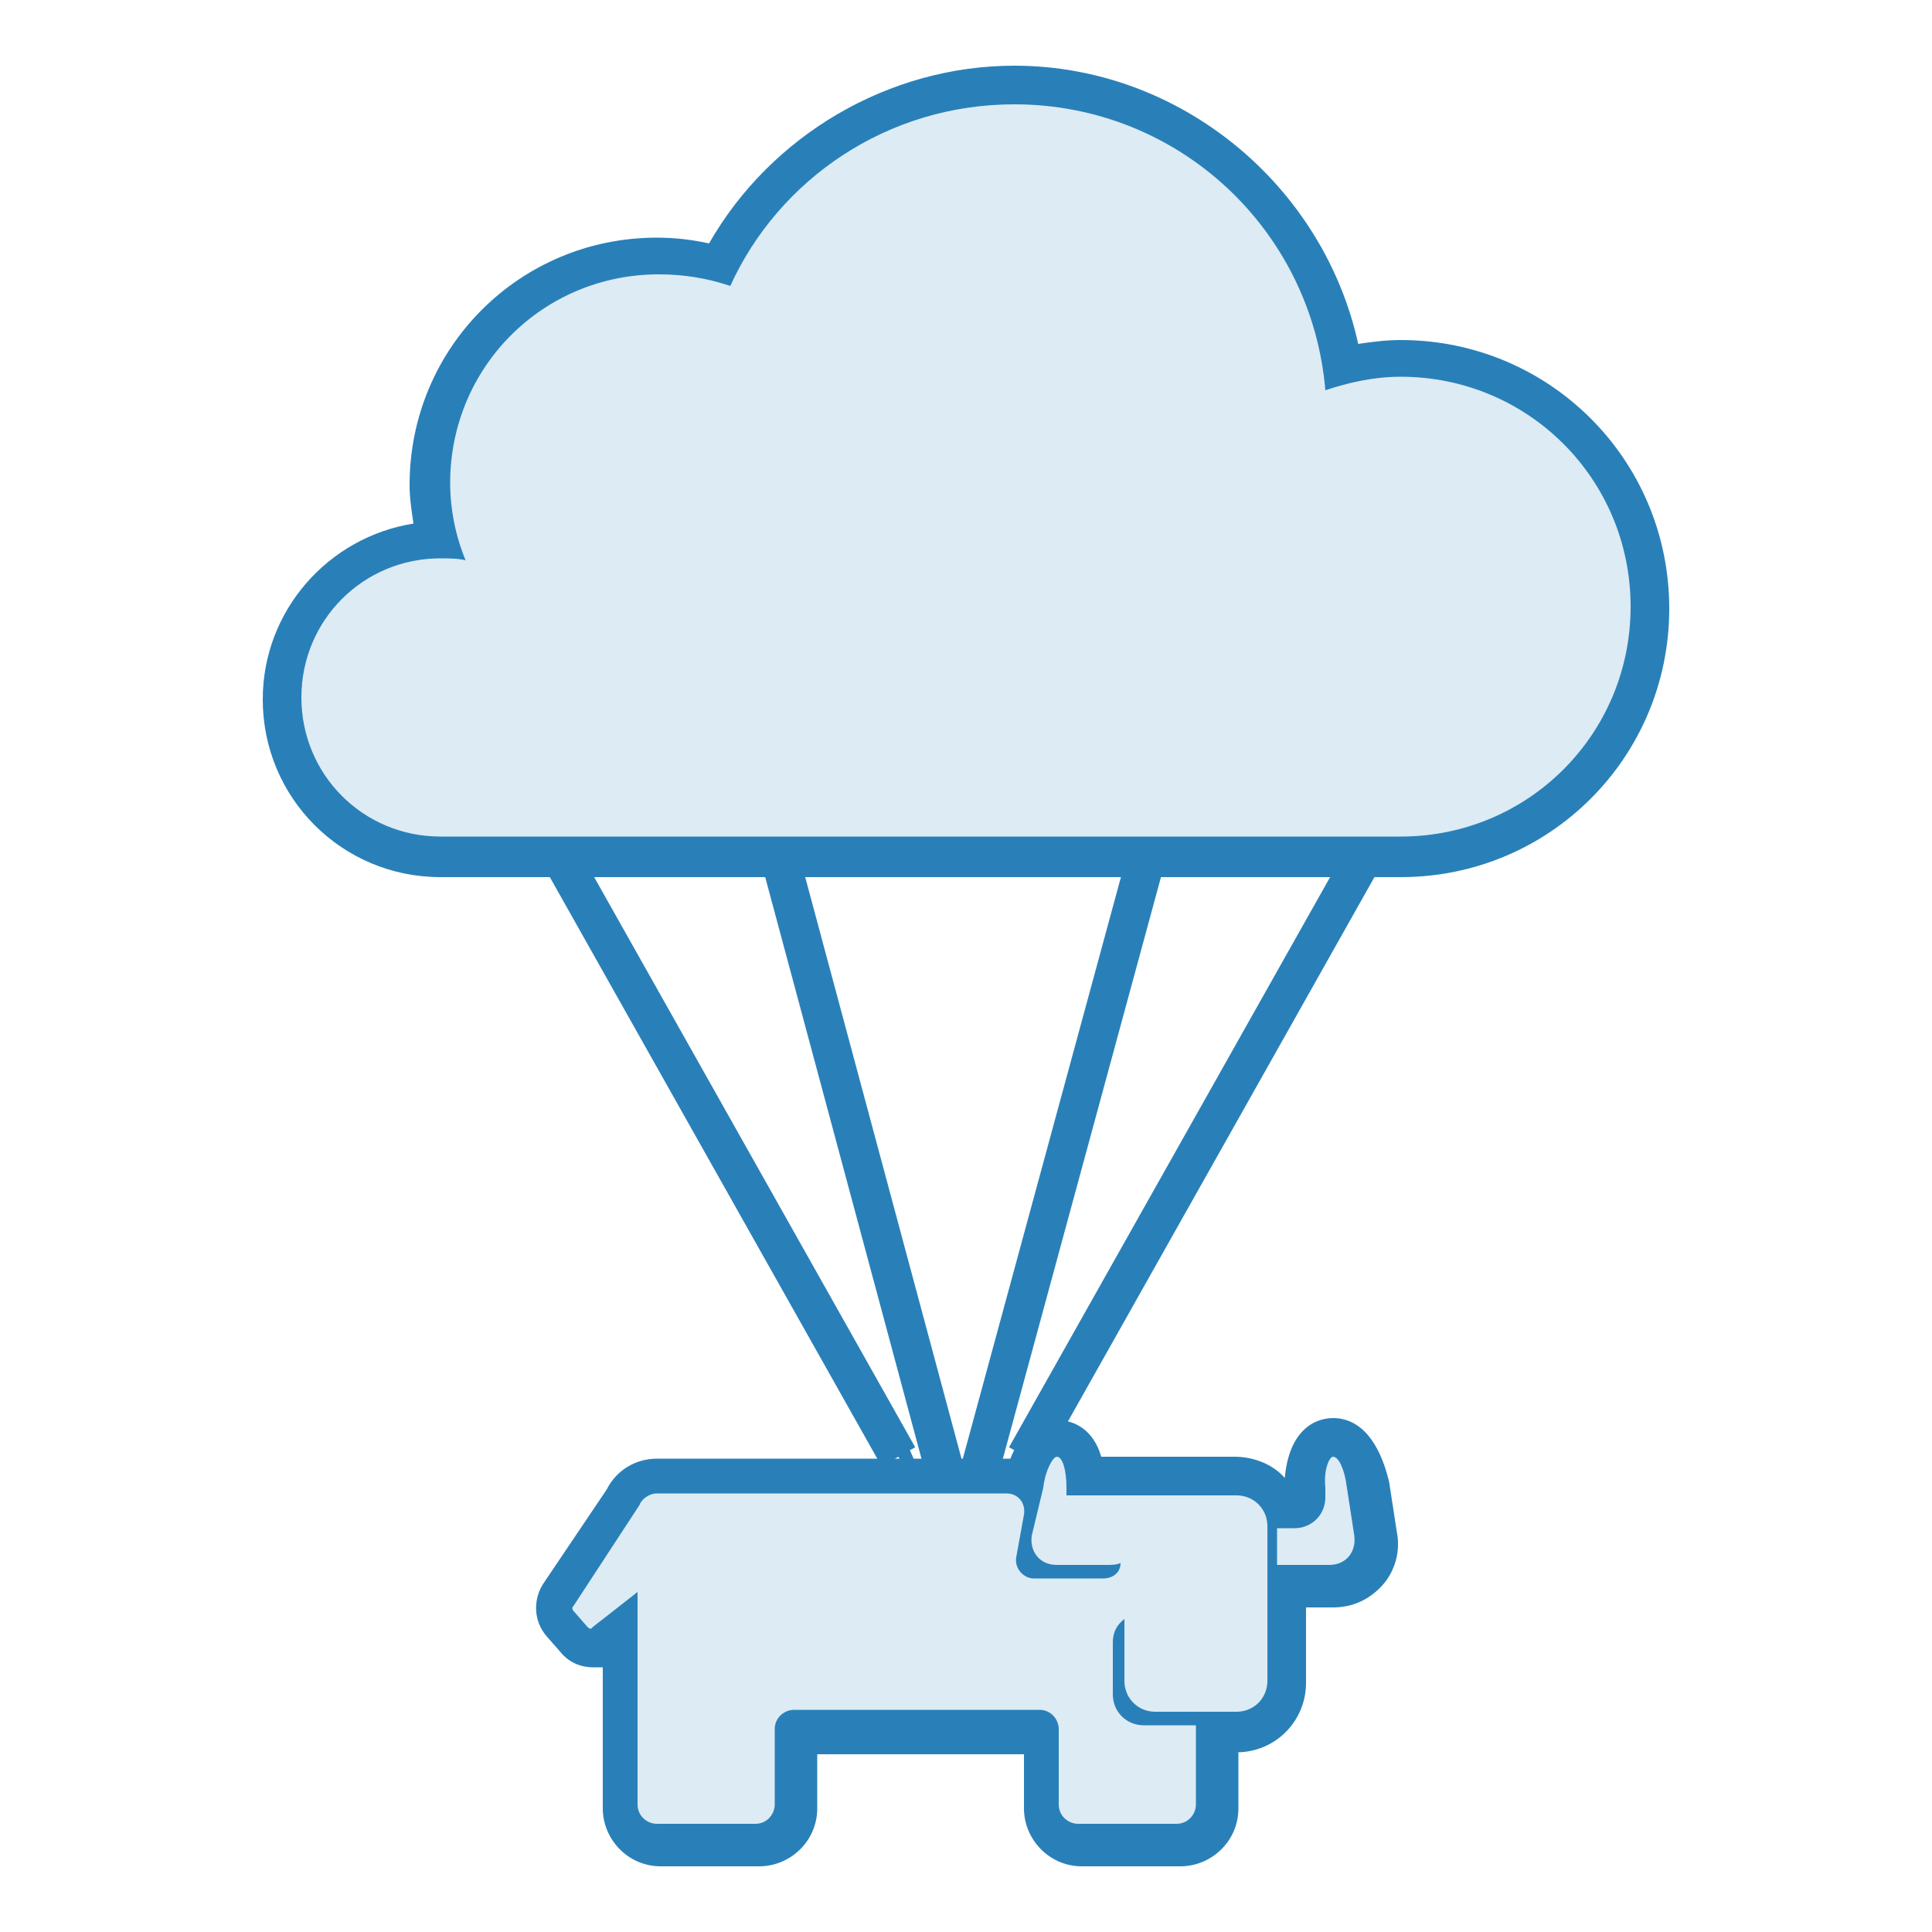
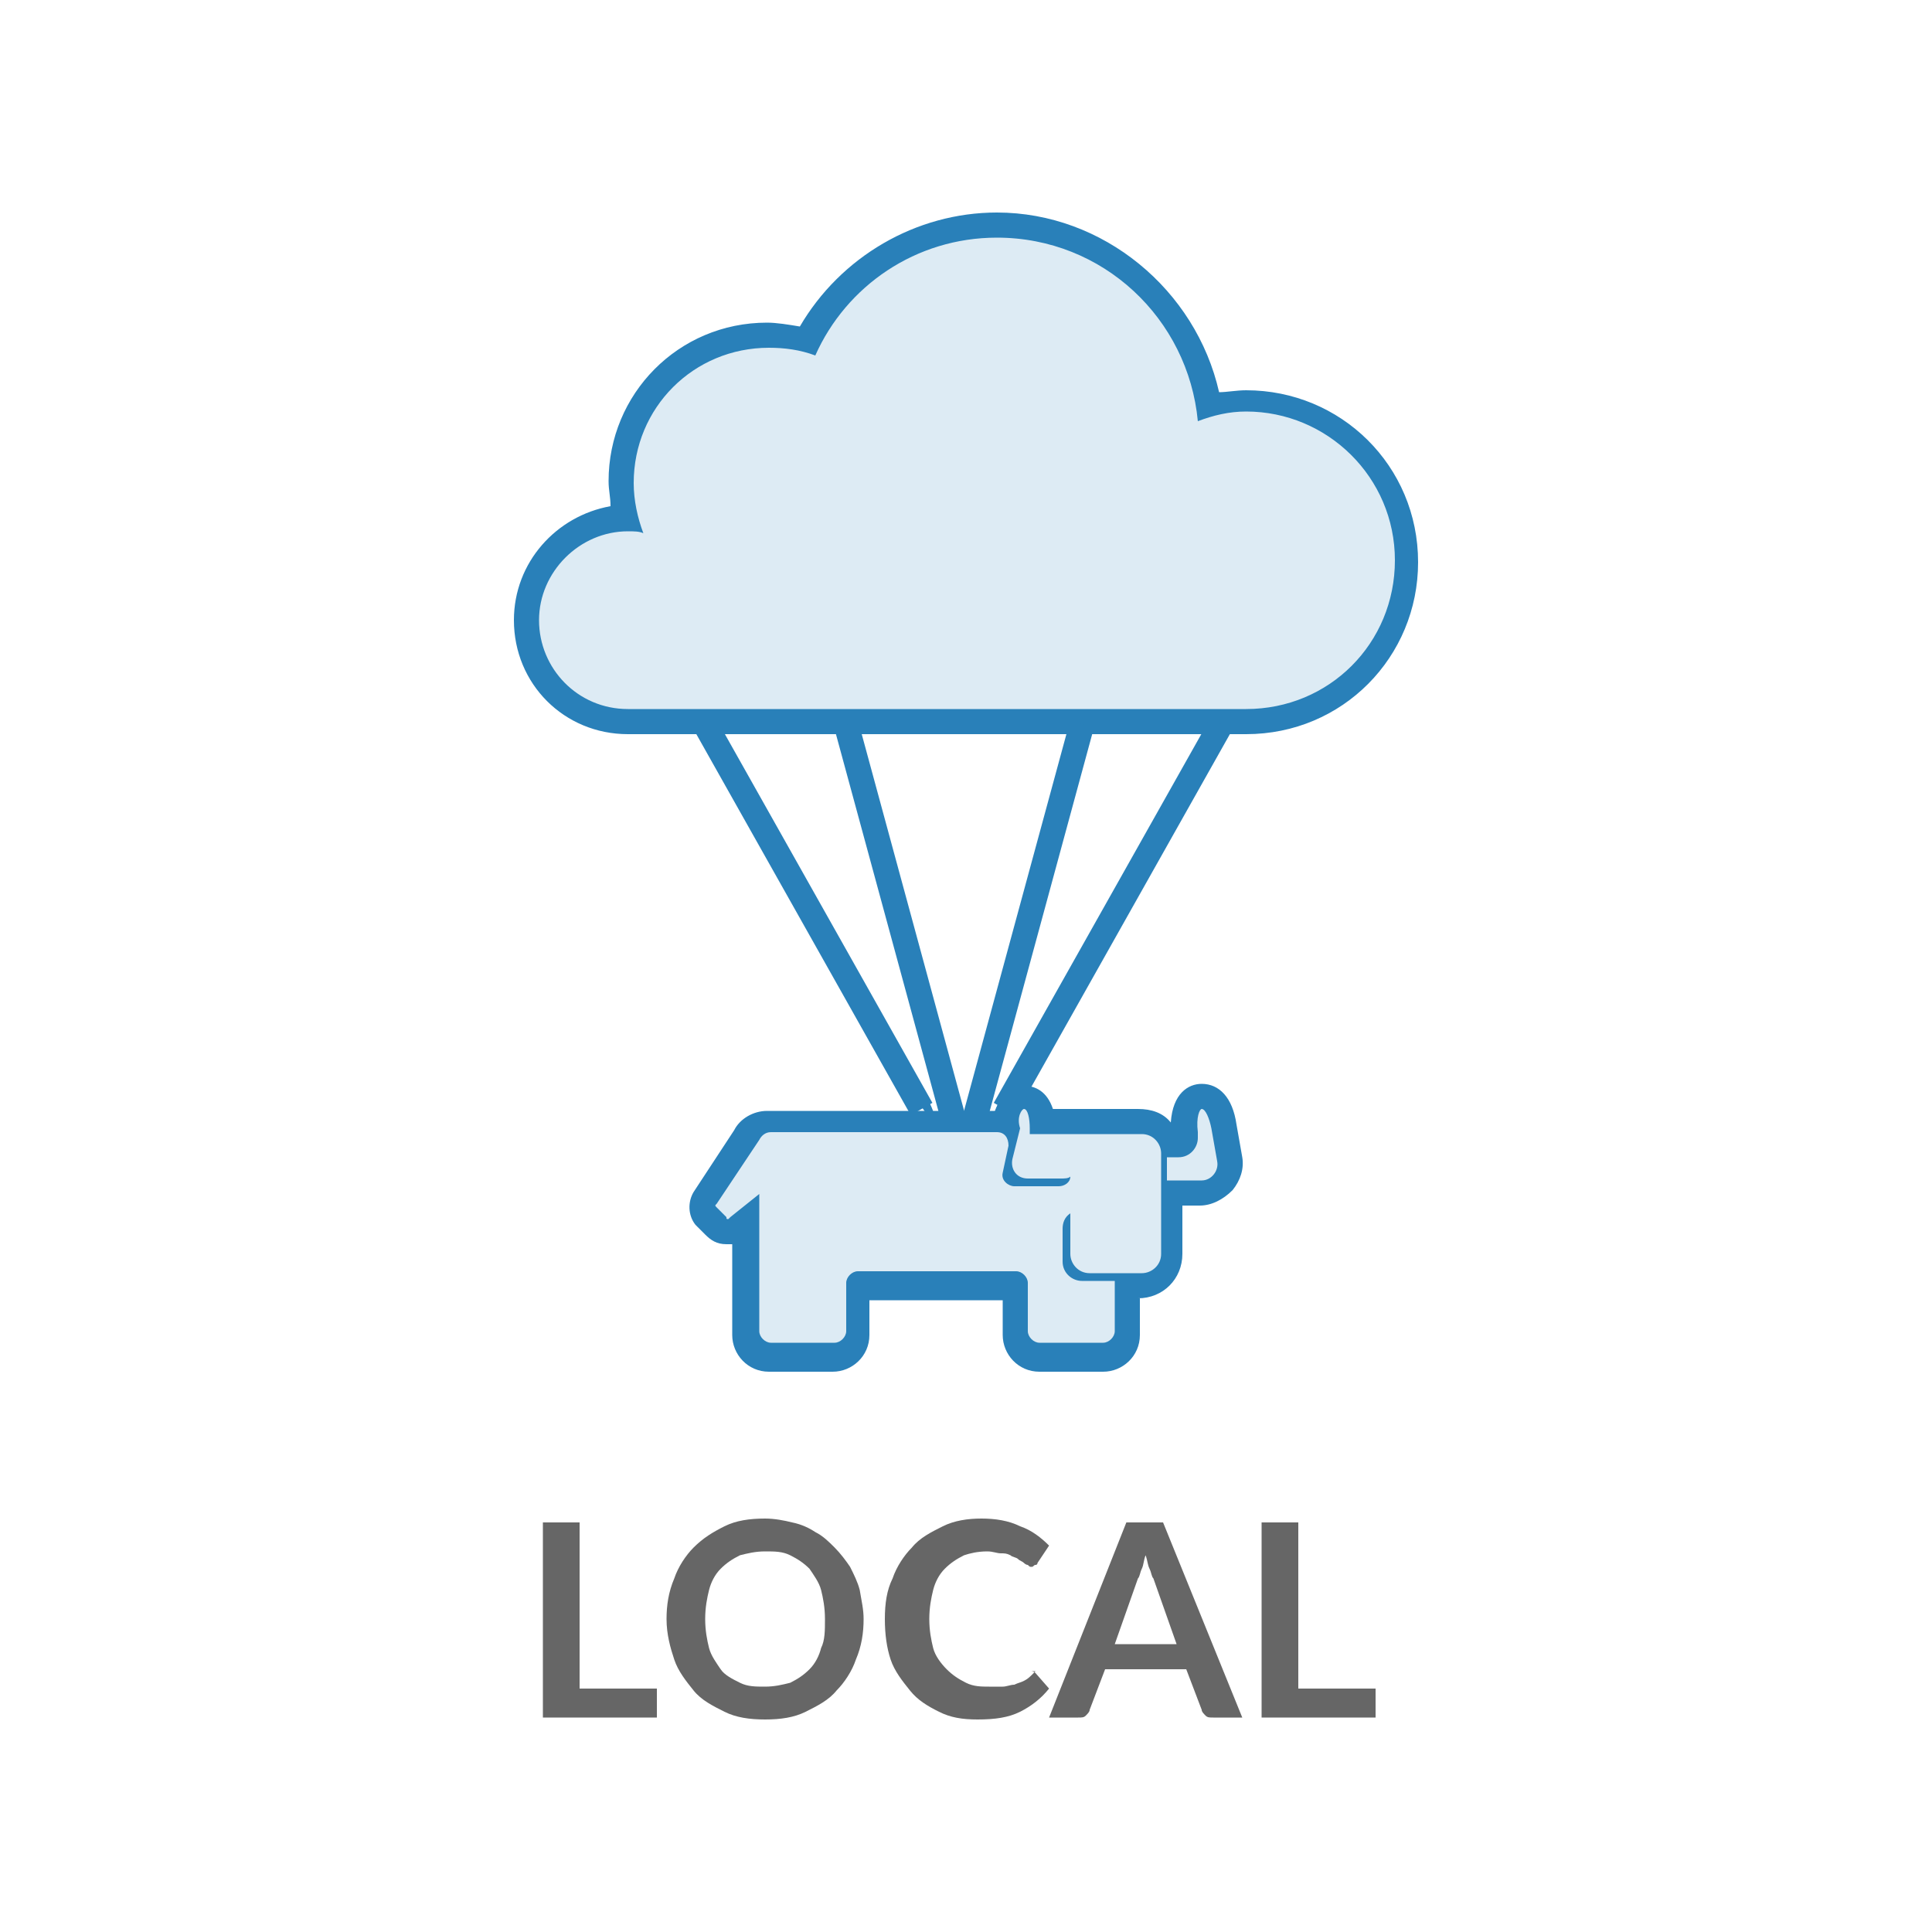
- <svg xmlns="http://www.w3.org/2000/svg" version="1.1" id="Layer_1" x="0px" y="0px" viewBox="0 0 100 100" style="enable-background:new 0 0 100 100;" xml:space="preserve">
+ <svg xmlns="http://www.w3.org/2000/svg" version="1.1" id="Layer_1" x="0px" y="0px" viewBox="-349 251 100 100" style="enable-background:new -349 251 100 100;" xml:space="preserve">
  <style type="text/css">
- 	.st0{fill:#ECF0F1;stroke:#99A3A8;stroke-width:5;stroke-miterlimit:10;}
- 	.st1{fill:#ECF0F1;}
- 	.st2{fill:#99A3A8;}
- 	.st3{fill:none;stroke:#000000;stroke-width:5;stroke-miterlimit:10;}
- 	.st4{fill:none;stroke:#000000;stroke-width:3;stroke-miterlimit:10;}
- 	.st5{fill:none;stroke:#99A3A8;stroke-width:5;stroke-miterlimit:10;}
- 	.st6{fill:#EAF2F8;}
- 	.st7{fill:#2980B9;}
- 	.st8{fill:#D6EFF1;stroke:#78C9CF;stroke-width:5;stroke-miterlimit:10;}
- 	.st9{fill:#F9F5CD;stroke:#EADF5A;stroke-width:5;stroke-miterlimit:10;}
- 	.st10{fill:#F9F5CD;}
- 	.st11{fill:#EADF5A;}
- 	.st12{fill:none;stroke:#2980B9;stroke-width:5;stroke-miterlimit:10;}
- 	.st13{fill:none;stroke:#2980B9;stroke-width:3;stroke-miterlimit:10;}
- 	.st14{fill:none;stroke:#334851;stroke-width:5;stroke-miterlimit:10;}
- 	.st15{fill:#D6EFF1;}
- 	.st16{fill:#78C9CF;}
- 	.st17{fill:#CCD1D3;}
- 	.st18{fill:#A3ABAF;}
- 	.st19{fill:#3498DB;}
- 	.st20{fill:#E67E22;}
- 	.st21{fill:#D35401;}
- 	.st22{fill:#F1C40F;}
- 	.st23{fill:#E49701;}
- 	.st24{fill:#D7C320;}
- 	.st25{fill:#34495E;}
- 	.st26{fill:#2C3E50;}
- 	.st27{fill:#2B2B2B;}
- 	.st28{fill:#262626;}
- 	.st29{fill:#3A6F81;}
- 	.st30{fill:#356272;}
- 	.st31{fill:#0075A8;}
- 	.st32{fill:#00558B;}
- 	.st33{fill:#2ECC71;}
- 	.st34{fill:#27AE60;}
- 	.st35{fill:#A5C63B;}
- 	.st36{fill:#8EB021;}
- 	.st37{fill:#BDC3C7;}
- 	.st38{fill:#95A5A6;}
- 	.st39{fill:#7F8C8D;}
- 	.st40{fill:#E74C3C;}
- 	.st41{fill:#C0392B;}
- 	.st42{fill:#F15354;}
- 	.st43{fill:#EA3738;}
- 	.st44{fill:#389EA8;}
- 	.st45{fill:#2D8490;}
- 	.st46{fill:#1A6470;}
- 	.st47{fill:#21364A;}
- 	.st48{fill:#040B15;}
- 	.st49{fill:#66767C;}
- 	.st50{fill:#334851;}
- 	.st51{fill:#5C686F;}
- 	.st52{fill:#29373C;}
- 	.st53{fill:#0A141A;}
- 	.st54{fill:#E95E50;}
- 	.st55{fill:#EC7063;}
- 	.st56{fill:#EE8277;}
- 	.st57{fill:#F1948A;}
- 	.st58{fill:#F3A69E;}
- 	.st59{fill:#F5B7B1;}
- 	.st60{fill:#F8C9C4;}
- 	.st61{fill:#FADBD8;}
- 	.st62{fill:#FDEDEB;}
- 	.st63{fill:#F26465;}
- 	.st64{fill:#F47576;}
- 	.st65{fill:#F58787;}
- 	.st66{fill:#F79898;}
- 	.st67{fill:#F8A9A9;}
- 	.st68{fill:#F9BABB;}
- 	.st69{fill:#FBCBCC;}
- 	.st70{fill:#FCDDDD;}
- 	.st71{fill:#FEEEEE;}
- 	.st72{fill:#E98B38;}
- 	.st73{fill:#EB984E;}
- 	.st74{fill:#EEA564;}
- 	.st75{fill:#F0B27A;}
- 	.st76{fill:#F3BE90;}
- 	.st77{fill:#F5CBA7;}
- 	.st78{fill:#F7D8BD;}
- 	.st79{fill:#FAE5D3;}
- 	.st80{fill:#FCF2E9;}
- 	.st81{fill:#F2CA27;}
- 	.st82{fill:#F4D03F;}
- 	.st83{fill:#F5D657;}
- 	.st84{fill:#F7DC6F;}
- 	.st85{fill:#F8E187;}
- 	.st86{fill:#F9E79F;}
- 	.st87{fill:#FBEDB7;}
- 	.st88{fill:#FCF3CF;}
- 	.st89{fill:#FEF9E7;}
- 	.st90{fill:#ECE26B;}
- 	.st91{fill:#EEE57B;}
- 	.st92{fill:#F0E98B;}
- 	.st93{fill:#F2EC9C;}
- 	.st94{fill:#F5EFAC;}
- 	.st95{fill:#F7F2BD;}
- 	.st96{fill:#FBF9DE;}
- 	.st97{fill:#FDFCEE;}
- 	.st98{fill:#43D17F;}
- 	.st99{fill:#58D68D;}
- 	.st100{fill:#6DDB9C;}
- 	.st101{fill:#82E0AA;}
- 	.st102{fill:#96E5B8;}
- 	.st103{fill:#ABEBC6;}
- 	.st104{fill:#C0F0D4;}
- 	.st105{fill:#D5F5E3;}
- 	.st106{fill:#EAFAF1;}
- 	.st107{fill:#AECC4F;}
- 	.st108{fill:#B7D162;}
- 	.st109{fill:#C0D776;}
- 	.st110{fill:#C9DD89;}
- 	.st111{fill:#D2E39D;}
- 	.st112{fill:#DBE8B1;}
- 	.st113{fill:#E4EEC4;}
- 	.st114{fill:#EDF4D8;}
- 	.st115{fill:#F6F9EB;}
- 	.st116{fill:#374A5C;}
- 	.st117{fill:#4D5E6E;}
- 	.st118{fill:#647280;}
- 	.st119{fill:#7A8692;}
- 	.st120{fill:#909AA4;}
- 	.st121{fill:#A6AFB7;}
- 	.st122{fill:#BCC3C9;}
- 	.st123{fill:#D3D7DB;}
- 	.st124{fill:#E9EBED;}
- 	.st125{fill:#485B6E;}
- 	.st126{fill:#5D6D7E;}
- 	.st127{fill:#71808E;}
- 	.st128{fill:#85929E;}
- 	.st129{fill:#99A4AE;}
- 	.st130{fill:#AEB6BF;}
- 	.st131{fill:#C2C8CF;}
- 	.st132{fill:#D6DBDF;}
- 	.st133{fill:#EBEDEF;}
- 	.st134{fill:#1A83B1;}
- 	.st135{fill:#3391B9;}
- 	.st136{fill:#4D9EC2;}
- 	.st137{fill:#66ACCB;}
- 	.st138{fill:#80BAD3;}
- 	.st139{fill:#99C8DC;}
- 	.st140{fill:#B2D6E5;}
- 	.st141{fill:#CCE3EE;}
- 	.st142{fill:#E5F1F6;}
- 	.st143{fill:#4E7D8E;}
- 	.st144{fill:#618C9A;}
- 	.st145{fill:#759AA7;}
- 	.st146{fill:#89A9B3;}
- 	.st147{fill:#9CB7C0;}
- 	.st148{fill:#B0C5CD;}
- 	.st149{fill:#C4D4D9;}
- 	.st150{fill:#D8E2E6;}
- 	.st151{fill:#EBF1F2;}
- 	.st152{fill:#42909B;}
- 	.st153{fill:#579DA6;}
- 	.st154{fill:#6CA9B1;}
- 	.st155{fill:#81B5BC;}
- 	.st156{fill:#96C1C7;}
- 	.st157{fill:#ABCED3;}
- 	.st158{fill:#C0DADE;}
- 	.st159{fill:#D5E6E9;}
- 	.st160{fill:#EAF3F4;}
- 	.st161{fill:#48A2DF;}
- 	.st162{fill:#5DADE2;}
- 	.st163{fill:#71B7E6;}
- 	.st164{fill:#85C1E9;}
- 	.st165{fill:#99CBED;}
- 	.st166{fill:#AED6F1;}
- 	.st167{fill:#C2E0F4;}
- 	.st168{fill:#D6EAF8;}
- 	.st169{fill:#EBF5FB;}
- 	.st170{fill:#85CED4;}
- 	.st171{fill:#93D4D9;}
- 	.st172{fill:#A0D9DD;}
- 	.st173{fill:#AEDFE2;}
- 	.st174{fill:#BBE4E7;}
- 	.st175{fill:#C9E9EC;}
- 	.st176{fill:#E4F4F5;}
- 	.st177{fill:#F1FAFA;}
- 	.st178{fill:#404040;}
- 	.st179{fill:#555555;}
- 	.st180{fill:#6B6B6B;}
- 	.st181{fill:#808080;}
- 	.st182{fill:#959595;}
- 	.st183{fill:#AAAAAA;}
- 	.st184{fill:#BFBFBF;}
- 	.st185{fill:#D5D5D5;}
- 	.st186{fill:#EAEAEA;}
- 	.st187{fill:#475A62;}
- 	.st188{fill:#5C6D74;}
- 	.st189{fill:#707F85;}
- 	.st190{fill:#859197;}
- 	.st191{fill:#ADB6B9;}
- 	.st192{fill:#C2C8CB;}
- 	.st193{fill:#D6DADC;}
- 	.st194{fill:#EBEDEE;}
- 	.st195{fill:#758489;}
- 	.st196{fill:#859196;}
- 	.st197{fill:#949FA3;}
- 	.st198{fill:#A3ADB0;}
- 	.st199{fill:#B2BABD;}
- 	.st200{fill:#D1D6D8;}
- 	.st201{fill:#E0E4E5;}
- 	.st202{fill:#F0F1F2;}
- 	.st203{fill:#A3ACB1;}
- 	.st204{fill:#ADB5B9;}
- 	.st205{fill:#B8BFC2;}
- 	.st206{fill:#E0E3E5;}
- 	.st207{fill:#F5F6F6;}
- 	.st208{fill:#D1D6D7;}
- 	.st209{fill:#DBDFE0;}
- 	.st210{fill:#E5E8E9;}
- 	.st211{fill:#EBEDED;}
- 	.st212{fill:#FAFAFB;}
- 	.st213{fill:#A0AEAF;}
- 	.st214{fill:#AAB7B8;}
- 	.st215{fill:#B5C0C1;}
- 	.st216{fill:#BFC9CA;}
- 	.st217{fill:#CAD2D3;}
- 	.st218{fill:#D5DBDB;}
- 	.st219{fill:#DFE4E4;}
- 	.st220{fill:#EAEDED;}
- 	.st221{fill:#F4F6F6;}
- 	.st222{fill:#EEF2F2;}
- 	.st223{fill:#F0F3F4;}
- 	.st224{fill:#F2F5F5;}
- 	.st225{fill:#F4F6F7;}
- 	.st226{fill:#F5F7F8;}
- 	.st227{fill:#F7F9F9;}
- 	.st228{fill:#F9FAFB;}
- 	.st229{fill:#FBFCFC;}
- 	.st230{fill:#FDFDFE;}
- 	.st231{fill:#212020;}
- 	.st232{fill:#95D2ED;}
- 	.st233{fill:#9CD9EF;}
- 	.st234{fill:#232222;}
- 	.st235{fill:#7CB9E5;}
- 	.st236{fill:#9BD3E7;}
- 	.st237{fill:#030303;}
- 	.st238{fill:#F3C9B0;}
- 	.st239{fill:#C29A85;}
- 	.st240{fill:#9BD8EE;}
- 	.st241{fill:#96D1E6;}
- 	.st242{fill:#FDFCFC;}
- 	.st243{fill:#AC5E53;}
- 	.st244{fill-rule:evenodd;clip-rule:evenodd;fill:#C2E0F4;}
- 	.st245{fill-rule:evenodd;clip-rule:evenodd;fill:#DFEFF9;stroke:#3498DB;stroke-width:2;stroke-miterlimit:10;}
- 	.st246{fill:#414042;}
- 	.st247{fill:#DDEBF4;}
- 	.st248{fill:#D6EFF1;stroke:#78C9CF;stroke-width:2;stroke-miterlimit:10;}
- 	.st249{fill:#F9F5CD;stroke:#EADF5A;stroke-width:2;stroke-miterlimit:10;}
- 	.st250{fill:none;stroke:#2980B9;stroke-width:2;stroke-miterlimit:10;}
- 	.st251{fill:none;stroke:#2980B9;stroke-miterlimit:10;}
- 	.st252{fill:none;stroke:#334851;stroke-width:2;stroke-miterlimit:10;}
+ 	.st0{fill:#2980B9;}
+ 	.st1{fill:#DDEBF4;}
+ 	.st2{fill:none;stroke:#2980B9;stroke-width:1.288;stroke-miterlimit:10;}
+ 	.st3{fill:#666666;}
</style>
  <g>
-     <path class="st7" d="M50.6,76.5c0.3,0,1-2,1.7-4.4L58.6,49c0.7-2.4,1-4.4,0.7-4.4c-0.3,0-1,2-1.7,4.4l-6.3,23.1   C50.7,74.5,50.4,76.5,50.6,76.5L50.6,76.5z" />
-     <path class="st7" d="M52.1,76.5c0.3,0,1.6-1.8,2.8-4l13.8-24c1.3-2.2,2-4,1.7-4c-0.3,0-1.6,1.8-2.8,4l-13.8,24   C52.6,74.7,51.8,76.5,52.1,76.5L52.1,76.5z" />
-     <path class="st7" d="M49,76.5c0.3,0,0-2-0.7-4.4L42.1,49c-0.7-2.4-1.4-4.4-1.7-4.4c-0.3,0,0,2,0.7,4.4l6.3,23.1   C48,74.5,48.8,76.5,49,76.5L49,76.5z" />
-     <path class="st7" d="M47.5,76.5c0.3,0-0.5-1.8-1.7-4L32,48.5c-1.3-2.2-2.5-4-2.8-4s0.5,1.8,1.7,4l13.8,24   C45.9,74.7,47.2,76.5,47.5,76.5L47.5,76.5z" />
-     <path class="st7" d="M65.5,79.4c-0.5,0.2-0.8,0.5-0.8,0.8c0,0.4,0.3,0.7,0.8,0.8V79.4L65.5,79.4z" />
+     <path class="st0" d="M-298.6,309.1c0.2,0,0.6-1.3,1.1-2.8l4.1-14.9c0.5-1.5,0.6-2.8,0.5-2.8c-0.2,0-0.6,1.3-1.1,2.8l-4.1,14.9   C-298.5,307.8-298.7,309.1-298.6,309.1L-298.6,309.1z" />
+     <path class="st0" d="M-297.6,309.1c0.2,0,1-1.2,1.8-2.6l8.9-15.5c0.8-1.4,1.3-2.6,1.1-2.6c-0.2,0-1,1.2-1.8,2.6l-8.9,15.5   C-297.3,307.9-297.8,309.1-297.6,309.1L-297.6,309.1z" />
+     <path class="st0" d="M-299.6,309.1c0.2,0,0-1.3-0.5-2.8l-4-14.9c-0.5-1.5-0.9-2.8-1.1-2.8c-0.2,0,0,1.3,0.5,2.8l4.1,14.9   C-300.3,307.8-299.8,309.1-299.6,309.1L-299.6,309.1z" />
+     <path class="st0" d="M-300.6,309.1c0.2,0-0.3-1.2-1.1-2.6l-8.9-15.5c-0.8-1.4-1.6-2.6-1.8-2.6c-0.2,0,0.3,1.2,1.1,2.6l8.9,15.5   C-301.6,307.9-300.8,309.1-300.6,309.1L-300.6,309.1z" />
+     <path class="st0" d="M-289,310.9c-0.3,0.1-0.5,0.3-0.5,0.5c0,0.3,0.2,0.5,0.5,0.5V310.9L-289,310.9z" />
    <g>
-       <path class="st247" d="M22.8,44.4c-4.5,0-8.2-3.7-8.2-8.2c0-4.5,3.6-8.1,8-8.2c-0.2-0.9-0.4-1.9-0.4-2.9c0-6.5,5.3-11.8,11.8-11.8    c1.1,0,2.1,0.1,3.2,0.4c2.9-5.7,8.8-9.3,15.3-9.3c8.4,0,15.7,6.3,17,14.5c1-0.2,2-0.4,3-0.4c7.1,0,12.9,5.8,12.9,12.9    s-5.8,12.9-12.9,12.9H22.8z" />
-       <path class="st7" d="M52.5,5.4c8.5,0,15.4,6.5,16.1,14.8c1.2-0.4,2.5-0.7,3.9-0.7c6.6,0,11.9,5.3,11.9,11.9    c0,6.6-5.3,11.9-11.9,11.9H22.8c-4,0-7.2-3.2-7.2-7.2s3.2-7.2,7.2-7.2c0.4,0,0.9,0,1.3,0.1c-0.5-1.2-0.8-2.6-0.8-4    c0-6,4.8-10.8,10.8-10.8c1.3,0,2.5,0.2,3.7,0.6C40.3,9.3,45.9,5.4,52.5,5.4 M52.5,3.4C46,3.4,39.9,7,36.7,12.6    c-0.9-0.2-1.8-0.3-2.7-0.3c-7.1,0-12.8,5.7-12.8,12.8c0,0.7,0.1,1.3,0.2,2c-4.4,0.7-7.8,4.5-7.8,9.1c0,5.1,4.1,9.2,9.2,9.2h49.7    c7.7,0,13.9-6.2,13.9-13.9c0-7.7-6.2-13.9-13.9-13.9c-0.8,0-1.5,0.1-2.2,0.2C68.5,9.6,61.1,3.4,52.5,3.4L52.5,3.4z" />
+       <path class="st1" d="M-316.5,288.4c-2.9,0-5.3-2.4-5.3-5.3s2.3-5.2,5.2-5.3c-0.1-0.6-0.3-1.2-0.3-1.9c0-4.2,3.4-7.6,7.6-7.6    c0.7,0,1.4,0.1,2.1,0.3c1.9-3.7,5.7-6,9.8-6c5.4,0,10.1,4.1,10.9,9.3c0.6-0.1,1.3-0.3,1.9-0.3c4.6,0,8.3,3.7,8.3,8.3    c0,4.6-3.7,8.3-8.3,8.3L-316.5,288.4L-316.5,288.4z" />
+       <path class="st0" d="M-297.4,263.3c5.5,0,9.9,4.2,10.4,9.5c0.8-0.3,1.6-0.5,2.5-0.5c4.2,0,7.7,3.4,7.7,7.7s-3.4,7.7-7.7,7.7h-32    c-2.6,0-4.6-2.1-4.6-4.6s2.1-4.6,4.6-4.6c0.3,0,0.6,0,0.8,0.1c-0.3-0.8-0.5-1.7-0.5-2.6c0-3.9,3.1-7,7-7c0.8,0,1.6,0.1,2.4,0.4    C-305.2,265.8-301.6,263.3-297.4,263.3 M-297.4,262c-4.2,0-8.1,2.3-10.2,5.9c-0.6-0.1-1.2-0.2-1.7-0.2c-4.6,0-8.2,3.7-8.2,8.2    c0,0.5,0.1,0.8,0.1,1.3c-2.8,0.5-5,2.9-5,5.9c0,3.3,2.6,5.9,5.9,5.9h32c5,0,8.9-4,8.9-8.9c0-5-4-8.9-8.9-8.9c-0.5,0-1,0.1-1.4,0.1    C-287.1,266-291.9,262-297.4,262L-297.4,262z" />
    </g>
    <g>
-       <path class="st247" d="M55.8,95.4c-1.1,0-2-0.9-2-2v-3.9l-12.8,0l0,3.8c0,1.1-0.9,2-2,2H34c-1.1,0-2-0.9-2-2v-9L31.4,85    c-0.2,0.2-0.5,0.3-0.8,0.3c-0.4,0-0.7-0.2-0.9-0.4L29,84.1c-0.4-0.4-0.4-1-0.1-1.5l3.4-5.1c0.3-0.6,1-1.1,1.7-1.1h18.1    c0.3,0,0.6,0.1,0.9,0.2c0.2-0.8,0.6-2.2,1.7-2.2c0.8,0,1.3,0.7,1.4,1.9h3.5l0.1,0H64c1.2,0,2.2,0.8,2.5,1.9H67    c0.3,0,0.6-0.3,0.6-0.6V77c0-1.6,0.6-2.6,1.5-2.6c1.2,0,1.6,1.7,1.7,2.4l0.4,2.6c0.1,0.7-0.1,1.4-0.5,1.9s-1.1,0.8-1.8,0.8h-2.4    V87c0,1.4-1.1,2.6-2.6,2.6h-1.1v3.9c0,1.1-0.9,2-2,2H55.8z" />
-       <path class="st7" d="M69,75.4c0.3,0,0.6,0.7,0.7,1.5l0.4,2.6c0.1,0.8-0.4,1.5-1.3,1.5h-2.6c0,0-0.1,0-0.1,0v-1.9c0,0,0.1,0,0.1,0    H67c0.9,0,1.6-0.7,1.6-1.6V77C68.5,76.1,68.8,75.4,69,75.4 M54.7,75.4c0.3,0,0.5,0.7,0.5,1.6v0.4c0,0,0.1,0,0.1,0h4.3    c0,0,0.1,0,0.1,0H64c0.9,0,1.6,0.7,1.6,1.6V87c0,0.9-0.7,1.6-1.6,1.6h-4.2c-0.9,0-1.6-0.7-1.6-1.6v-3.2c-0.4,0.3-0.6,0.7-0.6,1.2    v2.7c0,0.9,0.7,1.6,1.6,1.6h2.7v4.1c0,0.5-0.4,1-1,1h-5.1c-0.5,0-1-0.4-1-1v-3.9c0-0.5-0.4-1-1-1H41.1c-0.5,0-1,0.4-1,1v3.9    c0,0.5-0.4,1-1,1H34c-0.5,0-1-0.4-1-1V82.4l-2.3,1.8c0,0-0.1,0.1-0.1,0.1c-0.1,0-0.1,0-0.2-0.1l-0.7-0.8c-0.1-0.1-0.1-0.2,0-0.3    l3.4-5.2c0.1-0.3,0.5-0.6,0.9-0.6h18.1c0.6,0,1,0.5,0.9,1.1l-0.4,2.2c-0.1,0.6,0.4,1.1,0.9,1.1h3.6c0.5,0,0.9-0.3,0.9-0.8    c-0.2,0.1-0.5,0.1-0.7,0.1h-2.6c-0.9,0-1.4-0.7-1.3-1.5L54,77C54.1,76.1,54.5,75.4,54.7,75.4 M69,73.4c-1.1,0-2.3,0.8-2.5,3.1    c-0.6-0.7-1.6-1.1-2.6-1.1h-4.2c-0.1,0-0.1,0-0.2,0H57c-0.4-1.4-1.4-1.9-2.3-1.9c-1.1,0-1.9,0.7-2.4,2c-0.1,0-0.2,0-0.2,0H34    c-1.1,0-2.1,0.6-2.6,1.6L28.1,82c-0.5,0.8-0.5,1.9,0.2,2.7l0.7,0.8c0.4,0.5,1,0.8,1.7,0.8c0.2,0,0.3,0,0.5,0v7.3c0,1.6,1.3,3,3,3    h5.1c1.6,0,3-1.3,3-3v-2.8h10.7v2.8c0,1.6,1.3,3,3,3h5.1c1.6,0,3-1.3,3-3v-2.9H64c2,0,3.6-1.6,3.6-3.6v-3.9h1.4    c1,0,1.9-0.4,2.6-1.2c0.6-0.7,0.9-1.7,0.7-2.7l-0.4-2.6C71.4,74.6,70.4,73.4,69,73.4L69,73.4z" />
+       <path class="st1" d="M-295.3,321.2c-0.7,0-1.3-0.6-1.3-1.3v-2.5h-8.2v2.4c0,0.7-0.6,1.3-1.3,1.3h-3.2c-0.7,0-1.3-0.6-1.3-1.3v-5.8    l-0.4,0.5c-0.1,0.1-0.3,0.2-0.5,0.2c-0.3,0-0.5-0.1-0.6-0.3l-0.5-0.5c-0.3-0.3-0.3-0.6-0.1-1l2.2-3.3c0.2-0.4,0.6-0.7,1.1-0.7    h11.7c0.2,0,0.4,0.1,0.6,0.1c0.1-0.5,0.4-1.4,1.1-1.4c0.5,0,0.8,0.5,0.9,1.2h2.3h0.1h2.8c0.8,0,1.4,0.5,1.6,1.2h0.3    c0.2,0,0.4-0.2,0.4-0.4v-0.4c0-1,0.4-1.7,1-1.7c0.8,0,1,1.1,1.1,1.5l0.3,1.7c0.1,0.5-0.1,0.9-0.3,1.2c-0.3,0.3-0.7,0.5-1.2,0.5    h-1.5v3.2c0,0.9-0.7,1.7-1.7,1.7h-0.7v2.5c0,0.7-0.6,1.3-1.3,1.3L-295.3,321.2L-295.3,321.2z" />
+       <path class="st0" d="M-286.8,308.4c0.2,0,0.4,0.5,0.5,1l0.3,1.7c0.1,0.5-0.3,1-0.8,1h-1.7h-0.1v-1.2h0.1h0.5c0.6,0,1-0.5,1-1v-0.3    C-287.1,308.8-286.9,308.4-286.8,308.4 M-296,308.4c0.2,0,0.3,0.5,0.3,1v0.3h0.1h2.8h0.1h2.8c0.6,0,1,0.5,1,1v5.2c0,0.6-0.5,1-1,1    h-2.7c-0.6,0-1-0.5-1-1v-2.1c-0.3,0.2-0.4,0.5-0.4,0.8v1.7c0,0.6,0.5,1,1,1h1.7v2.6c0,0.3-0.3,0.6-0.6,0.6h-3.3    c-0.3,0-0.6-0.3-0.6-0.6v-2.5c0-0.3-0.3-0.6-0.6-0.6h-8.2c-0.3,0-0.6,0.3-0.6,0.6v2.5c0,0.3-0.3,0.6-0.6,0.6h-3.3    c-0.3,0-0.6-0.3-0.6-0.6v-7.1l-1.5,1.2l-0.1,0.1c-0.1,0-0.1,0-0.1-0.1l-0.5-0.5c-0.1-0.1-0.1-0.1,0-0.2l2.2-3.3    c0.1-0.2,0.3-0.4,0.6-0.4h11.7c0.4,0,0.6,0.3,0.6,0.7l-0.3,1.4c-0.1,0.4,0.3,0.7,0.6,0.7h2.3c0.3,0,0.6-0.2,0.6-0.5    c-0.1,0.1-0.3,0.1-0.5,0.1h-1.7c-0.6,0-0.9-0.5-0.8-1l0.4-1.6C-296.4,308.8-296.1,308.4-296,308.4 M-286.8,307.1    c-0.7,0-1.5,0.5-1.6,2c-0.4-0.5-1-0.7-1.7-0.7h-2.7c-0.1,0-0.1,0-0.1,0h-1.6c-0.3-0.9-0.9-1.2-1.5-1.2c-0.7,0-1.2,0.5-1.5,1.3    c-0.1,0-0.1,0-0.1,0h-11.7c-0.7,0-1.4,0.4-1.7,1l-2.1,3.2c-0.3,0.5-0.3,1.2,0.1,1.7l0.5,0.5c0.3,0.3,0.6,0.5,1.1,0.5    c0.1,0,0.2,0,0.3,0v4.7c0,1,0.8,1.9,1.9,1.9h3.3c1,0,1.9-0.8,1.9-1.9v-1.8h6.9v1.8c0,1,0.8,1.9,1.9,1.9h3.3c1,0,1.9-0.8,1.9-1.9    v-1.9h-0.1c1.3,0,2.3-1,2.3-2.3v-2.5h0.9c0.6,0,1.2-0.3,1.7-0.8c0.4-0.5,0.6-1.1,0.5-1.7l-0.3-1.7    C-285.2,307.8-285.9,307.1-286.8,307.1L-286.8,307.1z" />
    </g>
  </g>
-   <line class="st250" x1="29.1" y1="44.5" x2="46.5" y2="75.4" />
-   <line class="st250" x1="40.4" y1="44.5" x2="49" y2="76.5" />
-   <line class="st250" x1="50.6" y1="76.5" x2="59.3" y2="44.5" />
-   <line class="st250" x1="70.5" y1="44.5" x2="53.1" y2="75.4" />
+   <line class="st2" x1="-312.5" y1="288.5" x2="-301.3" y2="308.4" />
+   <line class="st2" x1="-305.2" y1="288.5" x2="-299.6" y2="309.1" />
+   <line class="st2" x1="-298.6" y1="309.1" x2="-293" y2="288.5" />
+   <line class="st2" x1="-285.8" y1="288.5" x2="-297" y2="308.4" />
+   <g>
+     <path class="st3" d="M-315,338.3v1.6h-5.9v-10.1h1.9v8.6H-315z" />
+     <path class="st3" d="M-304.3,334.8c0,0.7-0.1,1.4-0.4,2.1c-0.2,0.6-0.6,1.2-1,1.6c-0.4,0.5-1,0.8-1.6,1.1c-0.6,0.3-1.3,0.4-2.1,0.4   c-0.8,0-1.5-0.1-2.1-0.4s-1.2-0.6-1.6-1.1s-0.8-1-1-1.6c-0.2-0.6-0.4-1.3-0.4-2.1c0-0.7,0.1-1.4,0.4-2.1c0.2-0.6,0.6-1.2,1-1.6   c0.5-0.5,1-0.8,1.6-1.1c0.6-0.3,1.3-0.4,2.1-0.4c0.5,0,1,0.1,1.4,0.2c0.5,0.1,0.9,0.3,1.2,0.5c0.4,0.2,0.7,0.5,1,0.8   c0.3,0.3,0.6,0.7,0.8,1c0.2,0.4,0.4,0.8,0.5,1.2C-304.4,333.9-304.3,334.3-304.3,334.8z M-306.3,334.8c0-0.6-0.1-1.1-0.2-1.5   c-0.1-0.4-0.4-0.8-0.6-1.1c-0.3-0.3-0.6-0.5-1-0.7c-0.4-0.2-0.8-0.2-1.3-0.2s-0.9,0.1-1.3,0.2c-0.4,0.2-0.7,0.4-1,0.7   c-0.3,0.3-0.5,0.7-0.6,1.1c-0.1,0.4-0.2,0.9-0.2,1.5c0,0.6,0.1,1.1,0.2,1.5c0.1,0.4,0.4,0.8,0.6,1.1s0.6,0.5,1,0.7   c0.4,0.2,0.8,0.2,1.3,0.2s0.9-0.1,1.3-0.2c0.4-0.2,0.7-0.4,1-0.7s0.5-0.7,0.6-1.1C-306.3,335.9-306.3,335.4-306.3,334.8z" />
+     <path class="st3" d="M-295.7,337.5c0.1,0,0.2,0,0.3,0.1l0.7,0.8c-0.4,0.5-0.9,0.9-1.5,1.2s-1.3,0.4-2.2,0.4c-0.8,0-1.4-0.1-2-0.4   c-0.6-0.3-1.1-0.6-1.5-1.1c-0.4-0.5-0.8-1-1-1.6c-0.2-0.6-0.3-1.3-0.3-2.1c0-0.8,0.1-1.5,0.4-2.1c0.2-0.6,0.6-1.2,1-1.6   c0.4-0.5,1-0.8,1.6-1.1s1.3-0.4,2-0.4c0.7,0,1.4,0.1,2,0.4c0.6,0.2,1.1,0.6,1.5,1l-0.6,0.9c0,0.1-0.1,0.1-0.1,0.1   c-0.1,0-0.1,0.1-0.2,0.1c-0.1,0-0.1,0-0.2-0.1c-0.1,0-0.2-0.1-0.2-0.1c-0.1-0.1-0.2-0.1-0.3-0.2c-0.1-0.1-0.3-0.1-0.4-0.2   c-0.2-0.1-0.3-0.1-0.5-0.1s-0.4-0.1-0.7-0.1c-0.5,0-0.9,0.1-1.2,0.2c-0.4,0.2-0.7,0.4-1,0.7s-0.5,0.7-0.6,1.1   c-0.1,0.4-0.2,0.9-0.2,1.5c0,0.6,0.1,1.1,0.2,1.5s0.4,0.8,0.7,1.1s0.6,0.5,1,0.7c0.4,0.2,0.8,0.2,1.2,0.2c0.3,0,0.5,0,0.7,0   c0.2,0,0.4-0.1,0.6-0.1c0.2-0.1,0.3-0.1,0.5-0.2c0.2-0.1,0.3-0.2,0.5-0.4c0,0,0.1-0.1,0.1-0.1   C-295.8,337.5-295.8,337.5-295.7,337.5z" />
+     <path class="st3" d="M-284.7,339.9h-1.5c-0.2,0-0.3,0-0.4-0.1c-0.1-0.1-0.2-0.2-0.2-0.3l-0.8-2.1h-4.2l-0.8,2.1   c0,0.1-0.1,0.2-0.2,0.3s-0.2,0.1-0.4,0.1h-1.5l4-10.1h1.9L-284.7,339.9z M-288.1,336.1l-1.2-3.4c-0.1-0.1-0.1-0.3-0.2-0.5   c-0.1-0.2-0.1-0.4-0.2-0.7c-0.1,0.2-0.1,0.5-0.2,0.7c-0.1,0.2-0.1,0.4-0.2,0.5l-1.2,3.4H-288.1z" />
+     <path class="st3" d="M-277.8,338.3v1.6h-5.9v-10.1h1.9v8.6H-277.8z" />
+   </g>
</svg>
